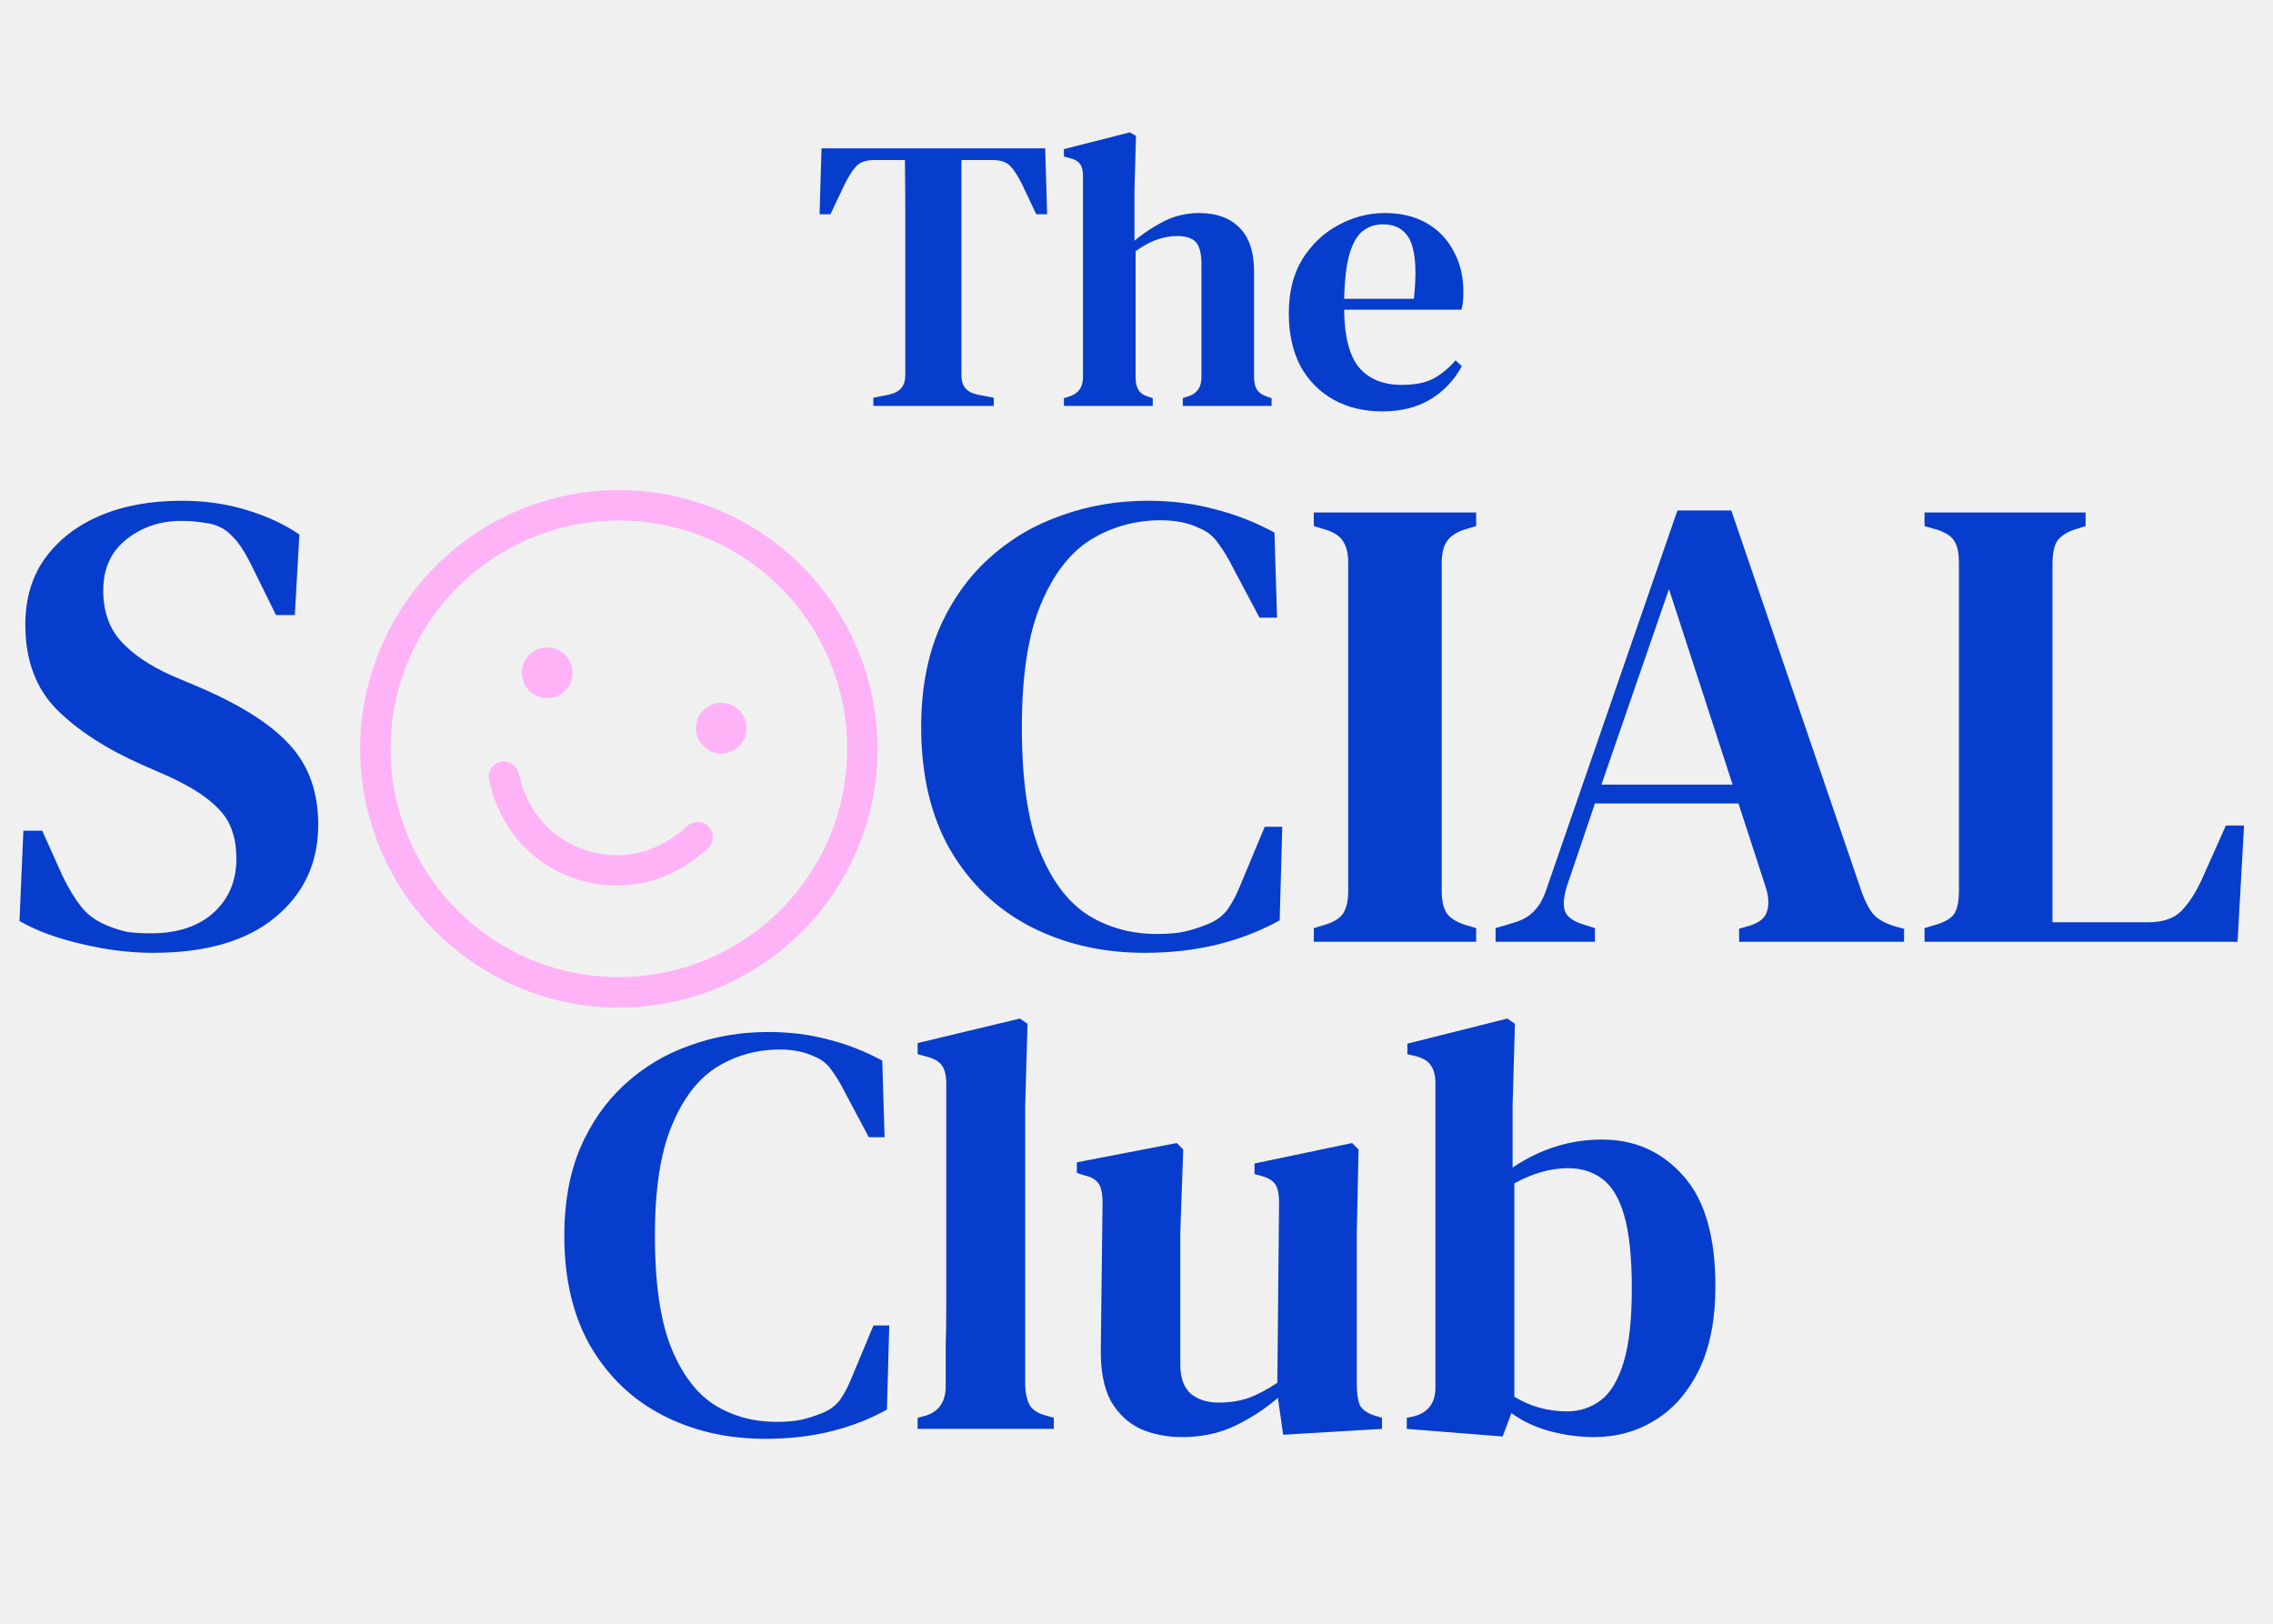
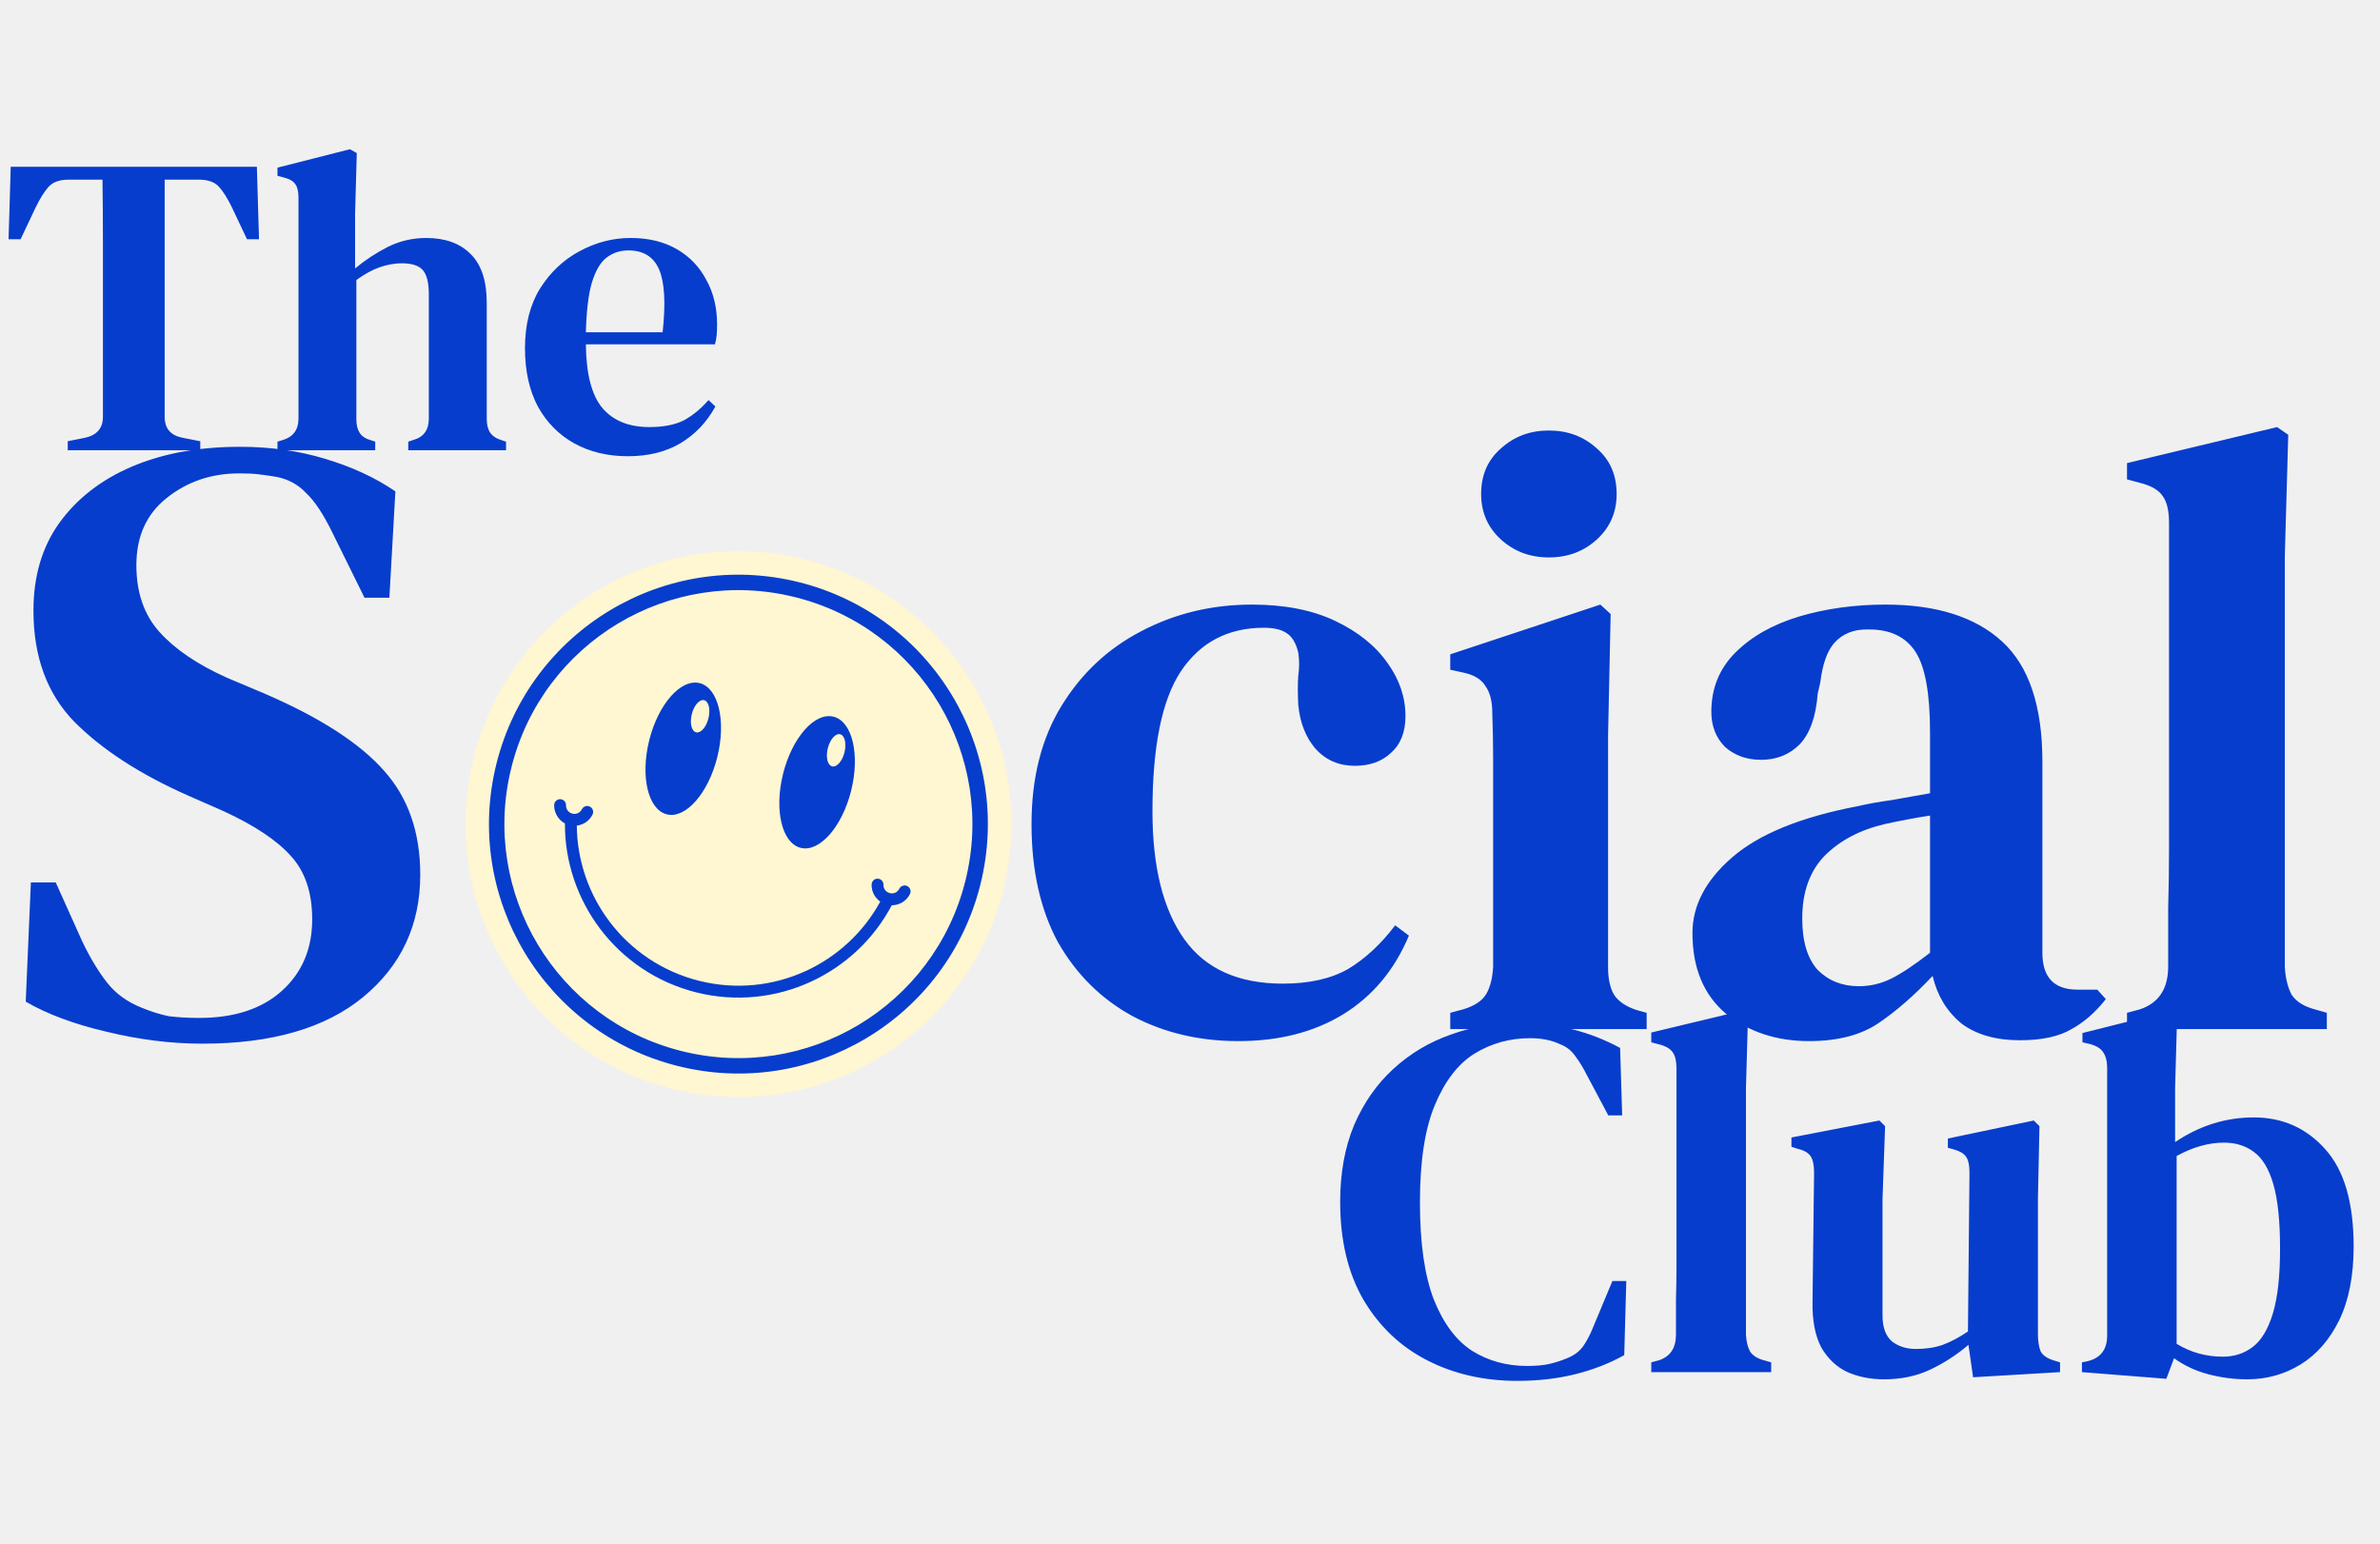
- <svg xmlns="http://www.w3.org/2000/svg" width="140" height="100" viewBox="0 0 140 100" fill="none">
-   <path d="M9.44 58.68C7.973 58.68 6.48 58.493 4.96 58.12C3.467 57.773 2.213 57.307 1.2 56.72L1.44 51.16H2.6L3.84 53.92C4.213 54.693 4.6 55.333 5 55.84C5.4 56.347 5.933 56.733 6.6 57C7.053 57.187 7.48 57.32 7.88 57.4C8.307 57.453 8.773 57.48 9.28 57.48C10.907 57.48 12.187 57.067 13.12 56.24C14.08 55.387 14.56 54.267 14.56 52.88C14.56 51.627 14.227 50.64 13.56 49.92C12.92 49.2 11.88 48.507 10.44 47.84L8.8 47.12C6.56 46.133 4.787 44.987 3.48 43.68C2.2 42.373 1.56 40.64 1.56 38.48C1.56 36.88 1.96 35.52 2.76 34.4C3.587 33.253 4.72 32.373 6.16 31.76C7.6 31.147 9.28 30.84 11.2 30.84C12.613 30.84 13.933 31.027 15.16 31.4C16.413 31.773 17.507 32.28 18.44 32.92L18.16 37.88H17L15.52 34.88C15.093 34 14.68 33.373 14.28 33C13.907 32.6 13.44 32.347 12.88 32.24C12.56 32.187 12.28 32.147 12.04 32.12C11.827 32.093 11.533 32.08 11.16 32.08C9.853 32.08 8.72 32.467 7.76 33.24C6.827 33.987 6.36 35.027 6.36 36.36C6.36 37.64 6.72 38.68 7.44 39.48C8.16 40.28 9.2 40.987 10.56 41.6L12.36 42.36C14.947 43.48 16.8 44.68 17.92 45.96C19.04 47.213 19.6 48.827 19.6 50.8C19.6 53.147 18.707 55.053 16.92 56.52C15.16 57.96 12.667 58.68 9.44 58.68ZM70.498 58.68C67.912 58.68 65.578 58.147 63.498 57.08C61.418 56.013 59.765 54.44 58.538 52.36C57.338 50.28 56.738 47.747 56.738 44.76C56.738 42.52 57.098 40.533 57.818 38.8C58.565 37.067 59.578 35.613 60.858 34.44C62.165 33.24 63.658 32.347 65.338 31.76C67.018 31.147 68.805 30.84 70.698 30.84C72.165 30.84 73.538 31.013 74.818 31.36C76.098 31.68 77.325 32.16 78.498 32.8L78.658 38.04H77.578L75.898 34.88C75.632 34.347 75.338 33.867 75.018 33.44C74.725 33.013 74.338 32.707 73.858 32.52C73.192 32.2 72.405 32.04 71.498 32.04C69.925 32.04 68.485 32.44 67.178 33.24C65.898 34.04 64.872 35.373 64.098 37.24C63.325 39.08 62.938 41.6 62.938 44.8C62.938 47.973 63.298 50.493 64.018 52.36C64.765 54.227 65.765 55.56 67.018 56.36C68.272 57.133 69.685 57.52 71.258 57.52C71.978 57.52 72.565 57.467 73.018 57.36C73.472 57.253 73.925 57.107 74.378 56.92C74.912 56.707 75.325 56.4 75.618 56C75.912 55.573 76.165 55.093 76.378 54.56L77.898 50.92H78.978L78.818 56.68C77.672 57.32 76.405 57.813 75.018 58.16C73.632 58.507 72.125 58.68 70.498 58.68ZM80.92 58V57.16L81.72 56.92C82.253 56.733 82.6 56.493 82.76 56.2C82.947 55.88 83.04 55.44 83.04 54.88V34.68C83.04 34.12 82.947 33.693 82.76 33.4C82.6 33.08 82.253 32.827 81.72 32.64L80.92 32.4V31.56H90.92V32.4L90.12 32.64C89.613 32.827 89.267 33.08 89.08 33.4C88.893 33.693 88.8 34.12 88.8 34.68V54.88C88.8 55.44 88.893 55.88 89.08 56.2C89.267 56.493 89.613 56.733 90.12 56.92L90.92 57.16V58H80.92ZM92.116 58V57.16L93.196 56.84C93.756 56.68 94.183 56.44 94.476 56.12C94.796 55.8 95.049 55.36 95.236 54.8L103.316 31.44H106.636L114.676 54.96C114.889 55.547 115.129 56 115.396 56.32C115.663 56.613 116.089 56.853 116.676 57.04L117.276 57.2V58H107.116V57.2L107.796 57C108.383 56.813 108.729 56.52 108.836 56.12C108.969 55.72 108.943 55.227 108.756 54.64L107.076 49.48H98.236L96.516 54.56C96.329 55.147 96.276 55.627 96.356 56C96.436 56.373 96.769 56.667 97.356 56.88L98.236 57.16V58H92.116ZM98.636 48.32H106.716L102.796 36.28L98.636 48.32ZM118.537 58V57.16L119.337 56.92C119.897 56.733 120.257 56.493 120.417 56.2C120.577 55.88 120.657 55.44 120.657 54.88V34.64C120.657 34.107 120.577 33.693 120.417 33.4C120.257 33.08 119.911 32.827 119.377 32.64L118.537 32.4V31.56H128.457V32.4L127.697 32.64C127.191 32.827 126.844 33.08 126.657 33.4C126.497 33.72 126.417 34.16 126.417 34.72V56.8H132.297C133.204 56.8 133.884 56.573 134.337 56.12C134.791 55.667 135.217 55.013 135.617 54.16L137.097 50.84H138.217L137.817 58H118.537Z" fill="#063DCC" />
-   <path d="M53.792 25V24.496L54.752 24.304C55.424 24.16 55.76 23.768 55.76 23.128V16.576C55.76 15.456 55.76 14.336 55.76 13.216C55.76 12.096 55.752 10.976 55.736 9.856H53.84C53.328 9.856 52.952 9.992 52.712 10.264C52.472 10.536 52.232 10.92 51.992 11.416L51.152 13.192H50.48L50.6 9.136H64.376L64.496 13.192H63.824L62.984 11.416C62.744 10.92 62.504 10.536 62.264 10.264C62.024 9.992 61.648 9.856 61.136 9.856H59.216V23.128C59.216 23.784 59.552 24.176 60.224 24.304L61.208 24.496V25H53.792ZM65.529 25V24.52L65.841 24.424C66.417 24.248 66.705 23.848 66.705 23.224V10.864C66.705 10.528 66.649 10.28 66.537 10.12C66.425 9.944 66.209 9.816 65.889 9.736L65.529 9.64V9.184L69.585 8.152L69.969 8.368L69.873 11.752V14.824C70.433 14.36 71.041 13.96 71.697 13.624C72.369 13.288 73.089 13.12 73.857 13.12C74.913 13.12 75.737 13.416 76.329 14.008C76.937 14.6 77.241 15.512 77.241 16.744V23.248C77.241 23.568 77.305 23.824 77.433 24.016C77.561 24.208 77.785 24.352 78.105 24.448L78.321 24.52V25H72.849V24.52L73.137 24.424C73.713 24.264 74.001 23.864 74.001 23.224V16.288C74.001 15.632 73.889 15.176 73.665 14.92C73.441 14.664 73.049 14.536 72.489 14.536C72.105 14.536 71.697 14.608 71.265 14.752C70.849 14.896 70.409 15.136 69.945 15.472V23.272C69.945 23.592 70.009 23.848 70.137 24.04C70.265 24.232 70.481 24.368 70.785 24.448L71.001 24.52V25H65.529ZM85.285 13.12C86.293 13.12 87.157 13.328 87.877 13.744C88.597 14.16 89.149 14.736 89.533 15.472C89.933 16.192 90.133 17.024 90.133 17.968C90.133 18.176 90.125 18.376 90.109 18.568C90.093 18.744 90.061 18.912 90.013 19.072H82.789C82.805 20.72 83.109 21.904 83.701 22.624C84.309 23.344 85.189 23.704 86.341 23.704C87.141 23.704 87.789 23.576 88.285 23.32C88.781 23.048 89.237 22.672 89.653 22.192L90.037 22.552C89.557 23.432 88.901 24.12 88.069 24.616C87.253 25.096 86.277 25.336 85.141 25.336C84.005 25.336 83.005 25.096 82.141 24.616C81.277 24.136 80.597 23.448 80.101 22.552C79.621 21.64 79.381 20.552 79.381 19.288C79.381 17.976 79.661 16.864 80.221 15.952C80.797 15.04 81.533 14.344 82.429 13.864C83.341 13.368 84.293 13.12 85.285 13.12ZM85.165 13.816C84.701 13.816 84.293 13.952 83.941 14.224C83.605 14.48 83.333 14.944 83.125 15.616C82.933 16.272 82.821 17.2 82.789 18.4H87.085C87.261 16.784 87.197 15.616 86.893 14.896C86.589 14.176 86.013 13.816 85.165 13.816Z" fill="#063DCC" />
-   <path d="M47.14 88.612C44.812 88.612 42.712 88.132 40.84 87.172C38.968 86.212 37.48 84.796 36.376 82.924C35.296 81.052 34.756 78.772 34.756 76.084C34.756 74.068 35.08 72.28 35.728 70.72C36.4 69.16 37.312 67.852 38.464 66.796C39.64 65.716 40.984 64.912 42.496 64.384C44.008 63.832 45.616 63.556 47.32 63.556C48.64 63.556 49.876 63.712 51.028 64.024C52.18 64.312 53.284 64.744 54.34 65.32L54.484 70.036H53.512L52 67.192C51.76 66.712 51.496 66.28 51.208 65.896C50.944 65.512 50.596 65.236 50.164 65.068C49.564 64.78 48.856 64.636 48.04 64.636C46.624 64.636 45.328 64.996 44.152 65.716C43 66.436 42.076 67.636 41.38 69.316C40.684 70.972 40.336 73.24 40.336 76.12C40.336 78.976 40.66 81.244 41.308 82.924C41.98 84.604 42.88 85.804 44.008 86.524C45.136 87.22 46.408 87.568 47.824 87.568C48.472 87.568 49 87.52 49.408 87.424C49.816 87.328 50.224 87.196 50.632 87.028C51.112 86.836 51.484 86.56 51.748 86.2C52.012 85.816 52.24 85.384 52.432 84.904L53.8 81.628H54.772L54.628 86.812C53.596 87.388 52.456 87.832 51.208 88.144C49.96 88.456 48.604 88.612 47.14 88.612ZM56.519 88V87.316L57.059 87.172C57.851 86.908 58.247 86.308 58.247 85.372C58.247 84.556 58.247 83.74 58.247 82.924C58.271 82.084 58.283 81.256 58.283 80.44V66.76C58.283 66.256 58.199 65.884 58.031 65.644C57.863 65.38 57.539 65.188 57.059 65.068L56.519 64.924V64.24L62.819 62.728L63.287 63.052L63.143 68.128V85.372C63.167 85.852 63.263 86.248 63.431 86.56C63.623 86.848 63.947 87.052 64.403 87.172L64.907 87.316V88H56.519ZM72.805 88.504C71.87 88.504 71.017 88.336 70.249 88C69.481 87.64 68.87 87.064 68.413 86.272C67.981 85.456 67.778 84.388 67.802 83.068L67.909 74.032C67.909 73.504 67.826 73.12 67.657 72.88C67.49 72.64 67.189 72.472 66.757 72.376L66.326 72.232V71.584L72.481 70.396L72.877 70.792L72.698 75.868V84.04C72.698 84.856 72.913 85.456 73.346 85.84C73.802 86.2 74.365 86.38 75.037 86.38C75.734 86.38 76.358 86.284 76.909 86.092C77.486 85.876 78.073 85.564 78.674 85.156L78.781 74.068C78.781 73.516 78.698 73.132 78.529 72.916C78.385 72.7 78.097 72.532 77.665 72.412L77.269 72.304V71.656L83.281 70.396L83.677 70.792L83.57 75.868V85.3C83.57 85.804 83.629 86.212 83.749 86.524C83.894 86.812 84.194 87.028 84.65 87.172L85.118 87.316V88L79.034 88.36L78.71 86.092C77.894 86.788 77.005 87.364 76.046 87.82C75.085 88.276 74.005 88.504 72.805 88.504ZM92.552 88.468L86.648 88V87.316L87.008 87.244C87.944 87.028 88.412 86.428 88.412 85.444V66.724C88.412 66.244 88.316 65.872 88.124 65.608C87.956 65.344 87.632 65.152 87.152 65.032L86.684 64.924V64.276L92.84 62.728L93.308 63.052L93.164 68.128V71.908C94.868 70.756 96.704 70.18 98.672 70.18C100.688 70.18 102.356 70.924 103.676 72.412C104.996 73.876 105.656 76.144 105.656 79.216C105.656 81.256 105.32 82.972 104.648 84.364C103.976 85.732 103.076 86.764 101.948 87.46C100.82 88.156 99.572 88.504 98.204 88.504C97.292 88.504 96.38 88.384 95.468 88.144C94.58 87.904 93.788 87.532 93.092 87.028L92.552 88.468ZM96.512 86.92C97.304 86.92 98 86.692 98.6 86.236C99.2 85.78 99.668 85 100.004 83.896C100.34 82.792 100.508 81.28 100.508 79.36C100.508 77.44 100.352 75.94 100.04 74.86C99.728 73.78 99.272 73.024 98.672 72.592C98.096 72.16 97.4 71.944 96.584 71.944C95.504 71.944 94.4 72.256 93.272 72.88V86.02C94.256 86.62 95.336 86.92 96.512 86.92Z" fill="#063DCC" />
-   <g clip-path="url(#clip0_208_69)">
-     <path d="M43.57 52.278C41.28 54.363 38.362 55.049 35.563 54.16C32.763 53.27 30.776 51.025 30.111 48C30.069 47.762 30.121 47.517 30.256 47.316C30.39 47.115 30.597 46.974 30.833 46.922C31.069 46.87 31.316 46.911 31.523 47.037C31.729 47.163 31.879 47.364 31.941 47.598C32.467 49.985 33.955 51.681 36.13 52.373C38.306 53.064 40.504 52.539 42.308 50.893C42.398 50.804 42.505 50.734 42.622 50.687C42.74 50.641 42.865 50.618 42.992 50.621C43.118 50.625 43.243 50.653 43.358 50.706C43.473 50.758 43.576 50.834 43.661 50.927C43.746 51.021 43.812 51.13 43.853 51.25C43.895 51.369 43.912 51.496 43.903 51.622C43.895 51.748 43.861 51.871 43.803 51.984C43.746 52.096 43.667 52.196 43.57 52.278ZM53.307 50.946C52.352 53.95 50.528 56.603 48.065 58.571C45.603 60.538 42.612 61.731 39.471 61.998C36.33 62.266 33.181 61.596 30.421 60.074C27.66 58.551 25.414 56.244 23.965 53.445C22.516 50.646 21.929 47.48 22.279 44.347C22.63 41.214 23.901 38.256 25.933 35.846C27.965 33.436 30.665 31.683 33.693 30.807C36.722 29.932 39.941 29.975 42.946 30.929C46.971 32.214 50.322 35.043 52.265 38.795C54.207 42.547 54.582 46.917 53.307 50.946ZM51.52 50.378C52.362 47.727 52.4 44.886 51.628 42.214C50.856 39.542 49.309 37.159 47.182 35.367C45.056 33.574 42.445 32.452 39.681 32.143C36.917 31.834 34.123 32.351 31.653 33.63C29.183 34.908 27.148 36.891 25.805 39.326C24.461 41.762 23.87 44.541 24.106 47.312C24.343 50.083 25.395 52.722 27.131 54.895C28.867 57.068 31.208 58.678 33.859 59.52C37.413 60.646 41.269 60.315 44.58 58.601C47.891 56.887 50.387 53.93 51.52 50.378ZM33.231 42.925C33.525 43.019 33.841 43.023 34.138 42.937C34.435 42.852 34.699 42.68 34.899 42.443C35.098 42.207 35.222 41.917 35.257 41.61C35.291 41.303 35.234 40.992 35.092 40.718C34.95 40.444 34.729 40.218 34.459 40.068C34.188 39.919 33.879 39.853 33.571 39.88C33.263 39.906 32.97 40.023 32.729 40.215C32.487 40.408 32.308 40.669 32.215 40.963C32.089 41.358 32.126 41.787 32.316 42.155C32.507 42.523 32.836 42.8 33.231 42.925ZM44.899 43.355C44.604 43.261 44.289 43.257 43.992 43.343C43.695 43.429 43.43 43.6 43.231 43.837C43.032 44.073 42.907 44.363 42.873 44.67C42.838 44.977 42.896 45.288 43.038 45.562C43.18 45.837 43.4 46.063 43.671 46.212C43.941 46.361 44.25 46.427 44.558 46.401C44.866 46.374 45.159 46.258 45.401 46.065C45.642 45.872 45.821 45.612 45.915 45.317C46.04 44.922 46.004 44.493 45.813 44.126C45.623 43.758 45.294 43.48 44.899 43.355Z" fill="#FFB3F7" />
-   </g>
-   <defs>
-     <clipPath id="clip0_208_69">
-       <rect width="40" height="40" fill="white" transform="translate(25.1155 21) rotate(17.6311)" />
-     </clipPath>
-   </defs>
+ <svg xmlns="http://www.w3.org/2000/svg" width="111" height="72" viewBox="0 0 111 72" fill="none">
+   <path d="M9.44 48.68C7.973 48.68 6.48 48.493 4.96 48.12C3.467 47.773 2.213 47.307 1.2 46.72L1.44 41.16H2.6L3.84 43.92C4.213 44.693 4.6 45.333 5 45.84C5.4 46.347 5.933 46.733 6.6 47C7.053 47.187 7.48 47.32 7.88 47.4C8.307 47.453 8.773 47.48 9.28 47.48C10.907 47.48 12.187 47.067 13.12 46.24C14.08 45.387 14.56 44.267 14.56 42.88C14.56 41.627 14.227 40.64 13.56 39.92C12.92 39.2 11.88 38.507 10.44 37.84L8.8 37.12C6.56 36.133 4.787 34.987 3.48 33.68C2.2 32.373 1.56 30.64 1.56 28.48C1.56 26.88 1.96 25.52 2.76 24.4C3.587 23.253 4.72 22.373 6.16 21.76C7.6 21.147 9.28 20.84 11.2 20.84C12.613 20.84 13.933 21.027 15.16 21.4C16.413 21.773 17.507 22.28 18.44 22.92L18.16 27.88H17L15.52 24.88C15.093 24 14.68 23.373 14.28 23C13.907 22.6 13.44 22.347 12.88 22.24C12.56 22.187 12.28 22.147 12.04 22.12C11.827 22.093 11.533 22.08 11.16 22.08C9.853 22.08 8.72 22.467 7.76 23.24C6.827 23.987 6.36 25.027 6.36 26.36C6.36 27.64 6.72 28.68 7.44 29.48C8.16 30.28 9.2 30.987 10.56 31.6L12.36 32.36C14.947 33.48 16.8 34.68 17.92 35.96C19.04 37.213 19.6 38.827 19.6 40.8C19.6 43.147 18.707 45.053 16.92 46.52C15.16 47.96 12.667 48.68 9.44 48.68ZM57.749 48.56C55.936 48.56 54.296 48.173 52.829 47.4C51.363 46.6 50.203 45.453 49.349 43.96C48.523 42.44 48.109 40.6 48.109 38.44C48.109 36.28 48.576 34.44 49.509 32.92C50.443 31.4 51.683 30.24 53.229 29.44C54.803 28.613 56.523 28.2 58.389 28.2C59.909 28.2 61.203 28.453 62.269 28.96C63.336 29.467 64.149 30.12 64.709 30.92C65.269 31.693 65.549 32.52 65.549 33.4C65.549 34.147 65.323 34.72 64.869 35.12C64.443 35.52 63.883 35.72 63.189 35.72C62.443 35.72 61.829 35.453 61.349 34.92C60.896 34.387 60.629 33.707 60.549 32.88C60.523 32.347 60.523 31.893 60.549 31.52C60.603 31.147 60.603 30.787 60.549 30.44C60.443 29.987 60.256 29.68 59.989 29.52C59.749 29.36 59.403 29.28 58.949 29.28C57.269 29.28 55.976 29.96 55.069 31.32C54.189 32.653 53.749 34.827 53.749 37.84C53.749 40.427 54.243 42.413 55.229 43.8C56.216 45.187 57.749 45.88 59.829 45.88C61.056 45.88 62.069 45.653 62.869 45.2C63.669 44.72 64.403 44.04 65.069 43.16L65.709 43.64C65.043 45.24 64.016 46.467 62.629 47.32C61.269 48.147 59.643 48.56 57.749 48.56ZM72.238 26C71.358 26 70.611 25.72 69.998 25.16C69.385 24.6 69.078 23.893 69.078 23.04C69.078 22.16 69.385 21.453 69.998 20.92C70.611 20.36 71.358 20.08 72.238 20.08C73.118 20.08 73.865 20.36 74.478 20.92C75.091 21.453 75.398 22.16 75.398 23.04C75.398 23.893 75.091 24.6 74.478 25.16C73.865 25.72 73.118 26 72.238 26ZM67.638 48V47.24L68.238 47.08C68.771 46.92 69.131 46.68 69.318 46.36C69.504 46.04 69.611 45.613 69.638 45.08V37.72C69.638 36.893 69.638 36.133 69.638 35.44C69.638 34.72 69.624 33.987 69.598 33.24C69.598 32.707 69.491 32.293 69.278 32C69.091 31.68 68.731 31.467 68.198 31.36L67.638 31.24V30.52L74.638 28.2L75.118 28.64L74.998 34.32V45.12C74.998 45.653 75.091 46.08 75.278 46.4C75.491 46.72 75.851 46.96 76.358 47.12L76.798 47.24V48H67.638ZM84.374 48.56C82.854 48.56 81.561 48.133 80.494 47.28C79.454 46.4 78.934 45.147 78.934 43.52C78.934 42.24 79.548 41.067 80.774 40C82.028 38.907 83.988 38.107 86.654 37.6C87.108 37.493 87.628 37.4 88.214 37.32C88.828 37.213 89.428 37.107 90.014 37V34.16C90.014 32.347 89.788 31.093 89.334 30.4C88.881 29.707 88.161 29.36 87.174 29.36H87.054C86.441 29.36 85.948 29.56 85.574 29.96C85.228 30.333 85.001 30.96 84.894 31.84L84.774 32.36C84.694 33.427 84.414 34.213 83.934 34.72C83.454 35.2 82.854 35.44 82.134 35.44C81.468 35.44 80.908 35.24 80.454 34.84C80.028 34.413 79.814 33.867 79.814 33.2C79.814 32.107 80.188 31.187 80.934 30.44C81.681 29.693 82.668 29.133 83.894 28.76C85.148 28.387 86.494 28.2 87.934 28.2C90.308 28.2 92.121 28.773 93.374 29.92C94.628 31.067 95.254 32.933 95.254 35.52V44.44C95.254 45.587 95.801 46.16 96.894 46.16H97.814L98.214 46.6C97.734 47.213 97.201 47.68 96.614 48C96.028 48.347 95.228 48.52 94.214 48.52C93.068 48.52 92.148 48.253 91.454 47.72C90.788 47.16 90.348 46.427 90.134 45.52C89.281 46.427 88.441 47.16 87.614 47.72C86.788 48.28 85.708 48.56 84.374 48.56ZM86.694 46C87.228 46 87.734 45.88 88.214 45.64C88.694 45.4 89.294 45 90.014 44.44V38.04C89.321 38.147 88.614 38.28 87.894 38.44C86.748 38.707 85.814 39.2 85.094 39.92C84.401 40.64 84.054 41.613 84.054 42.84C84.054 43.907 84.294 44.707 84.774 45.24C85.281 45.747 85.921 46 86.694 46ZM99.201 48V47.24L99.801 47.08C100.681 46.787 101.121 46.12 101.121 45.08C101.121 44.173 101.121 43.267 101.121 42.36C101.148 41.427 101.161 40.507 101.161 39.6V24.4C101.161 23.84 101.068 23.427 100.881 23.16C100.695 22.867 100.335 22.653 99.801 22.52L99.201 22.36V21.6L106.201 19.92L106.721 20.28L106.561 25.92V45.08C106.588 45.613 106.695 46.053 106.881 46.4C107.095 46.72 107.455 46.947 107.961 47.08L108.521 47.24V48H99.201Z" fill="#063DCC" />
+   <path d="M3.16 21V20.58L3.96 20.42C4.52 20.3 4.8 19.973 4.8 19.44V13.98C4.8 13.047 4.8 12.113 4.8 11.18C4.8 10.247 4.793 9.313 4.78 8.38H3.2C2.773 8.38 2.46 8.493 2.26 8.72C2.06 8.947 1.86 9.267 1.66 9.68L0.96 11.16H0.4L0.5 7.78H11.98L12.08 11.16H11.52L10.82 9.68C10.62 9.267 10.42 8.947 10.22 8.72C10.02 8.493 9.707 8.38 9.28 8.38H7.68V19.44C7.68 19.987 7.96 20.313 8.52 20.42L9.34 20.58V21H3.16ZM12.941 21V20.6L13.2 20.52C13.681 20.373 13.921 20.04 13.921 19.52V9.22C13.921 8.94 13.874 8.733 13.78 8.6C13.687 8.453 13.507 8.347 13.241 8.28L12.941 8.2V7.82L16.32 6.96L16.64 7.14L16.561 9.96V12.52C17.027 12.133 17.534 11.8 18.081 11.52C18.64 11.24 19.241 11.1 19.881 11.1C20.761 11.1 21.447 11.347 21.941 11.84C22.447 12.333 22.701 13.093 22.701 14.12V19.54C22.701 19.807 22.754 20.02 22.86 20.18C22.967 20.34 23.154 20.46 23.421 20.54L23.601 20.6V21H19.041V20.6L19.28 20.52C19.761 20.387 20 20.053 20 19.52V13.74C20 13.193 19.907 12.813 19.721 12.6C19.534 12.387 19.207 12.28 18.741 12.28C18.421 12.28 18.081 12.34 17.721 12.46C17.374 12.58 17.007 12.78 16.62 13.06V19.56C16.62 19.827 16.674 20.04 16.78 20.2C16.887 20.36 17.067 20.473 17.32 20.54L17.5 20.6V21H12.941ZM29.404 11.1C30.244 11.1 30.964 11.273 31.564 11.62C32.164 11.967 32.624 12.447 32.944 13.06C33.278 13.66 33.444 14.353 33.444 15.14C33.444 15.313 33.438 15.48 33.424 15.64C33.411 15.787 33.384 15.927 33.344 16.06H27.324C27.338 17.433 27.591 18.42 28.084 19.02C28.591 19.62 29.324 19.92 30.284 19.92C30.951 19.92 31.491 19.813 31.904 19.6C32.318 19.373 32.698 19.06 33.044 18.66L33.364 18.96C32.964 19.693 32.418 20.267 31.724 20.68C31.044 21.08 30.231 21.28 29.284 21.28C28.338 21.28 27.504 21.08 26.784 20.68C26.064 20.28 25.498 19.707 25.084 18.96C24.684 18.2 24.484 17.293 24.484 16.24C24.484 15.147 24.718 14.22 25.184 13.46C25.664 12.7 26.278 12.12 27.024 11.72C27.784 11.307 28.578 11.1 29.404 11.1ZM29.304 11.68C28.918 11.68 28.578 11.793 28.284 12.02C28.004 12.233 27.778 12.62 27.604 13.18C27.444 13.727 27.351 14.5 27.324 15.5H30.904C31.051 14.153 30.998 13.18 30.744 12.58C30.491 11.98 30.011 11.68 29.304 11.68Z" fill="#063DCC" />
+   <path d="M70.76 64.408C69.208 64.408 67.808 64.088 66.56 63.448C65.312 62.808 64.32 61.864 63.584 60.616C62.864 59.368 62.504 57.848 62.504 56.056C62.504 54.712 62.72 53.52 63.152 52.48C63.6 51.44 64.208 50.568 64.976 49.864C65.76 49.144 66.656 48.608 67.664 48.256C68.672 47.888 69.744 47.704 70.88 47.704C71.76 47.704 72.584 47.808 73.352 48.016C74.12 48.208 74.856 48.496 75.56 48.88L75.656 52.024H75.008L74 50.128C73.84 49.808 73.664 49.52 73.472 49.264C73.296 49.008 73.064 48.824 72.776 48.712C72.376 48.52 71.904 48.424 71.36 48.424C70.416 48.424 69.552 48.664 68.768 49.144C68 49.624 67.384 50.424 66.92 51.544C66.456 52.648 66.224 54.16 66.224 56.08C66.224 57.984 66.44 59.496 66.872 60.616C67.32 61.736 67.92 62.536 68.672 63.016C69.424 63.48 70.272 63.712 71.216 63.712C71.648 63.712 72 63.68 72.272 63.616C72.544 63.552 72.816 63.464 73.088 63.352C73.408 63.224 73.656 63.04 73.832 62.8C74.008 62.544 74.16 62.256 74.288 61.936L75.2 59.752H75.848L75.752 63.208C75.064 63.592 74.304 63.888 73.472 64.096C72.64 64.304 71.736 64.408 70.76 64.408ZM77.013 64V63.544L77.373 63.448C77.901 63.272 78.165 62.872 78.165 62.248C78.165 61.704 78.165 61.16 78.165 60.616C78.181 60.056 78.189 59.504 78.189 58.96V49.84C78.189 49.504 78.133 49.256 78.021 49.096C77.909 48.92 77.693 48.792 77.373 48.712L77.013 48.616V48.16L81.213 47.152L81.525 47.368L81.429 50.752V62.248C81.445 62.568 81.509 62.832 81.621 63.04C81.749 63.232 81.965 63.368 82.269 63.448L82.605 63.544V64H77.013ZM87.87 64.336C87.246 64.336 86.678 64.224 86.166 64C85.654 63.76 85.246 63.376 84.942 62.848C84.654 62.304 84.518 61.592 84.534 60.712L84.606 54.688C84.606 54.336 84.55 54.08 84.438 53.92C84.326 53.76 84.126 53.648 83.838 53.584L83.55 53.488V53.056L87.654 52.264L87.918 52.528L87.798 55.912V61.36C87.798 61.904 87.942 62.304 88.23 62.56C88.534 62.8 88.91 62.92 89.358 62.92C89.822 62.92 90.238 62.856 90.606 62.728C90.99 62.584 91.382 62.376 91.782 62.104L91.854 54.712C91.854 54.344 91.798 54.088 91.686 53.944C91.59 53.8 91.398 53.688 91.11 53.608L90.846 53.536V53.104L94.854 52.264L95.118 52.528L95.046 55.912V62.2C95.046 62.536 95.086 62.808 95.166 63.016C95.262 63.208 95.462 63.352 95.766 63.448L96.078 63.544V64L92.022 64.24L91.806 62.728C91.262 63.192 90.67 63.576 90.03 63.88C89.39 64.184 88.67 64.336 87.87 64.336ZM101.035 64.312L97.099 64V63.544L97.339 63.496C97.963 63.352 98.275 62.952 98.275 62.296V49.816C98.275 49.496 98.211 49.248 98.083 49.072C97.971 48.896 97.755 48.768 97.435 48.688L97.123 48.616V48.184L101.227 47.152L101.539 47.368L101.443 50.752V53.272C102.579 52.504 103.803 52.12 105.115 52.12C106.459 52.12 107.571 52.616 108.451 53.608C109.331 54.584 109.771 56.096 109.771 58.144C109.771 59.504 109.547 60.648 109.099 61.576C108.651 62.488 108.051 63.176 107.299 63.64C106.547 64.104 105.715 64.336 104.803 64.336C104.195 64.336 103.587 64.256 102.979 64.096C102.387 63.936 101.859 63.688 101.395 63.352L101.035 64.312ZM103.675 63.28C104.203 63.28 104.667 63.128 105.067 62.824C105.467 62.52 105.779 62 106.003 61.264C106.227 60.528 106.339 59.52 106.339 58.24C106.339 56.96 106.235 55.96 106.027 55.24C105.819 54.52 105.515 54.016 105.115 53.728C104.731 53.44 104.267 53.296 103.723 53.296C103.003 53.296 102.267 53.504 101.515 53.92V62.68C102.171 63.08 102.891 63.28 103.675 63.28Z" fill="#063DCC" />
+   <path fill-rule="evenodd" clip-rule="evenodd" d="M37.531 26.092C44.349 27.8 48.493 34.714 46.786 41.531C45.078 48.35 38.164 52.493 31.347 50.785C24.527 49.078 20.384 42.166 22.093 35.347C23.8 28.529 30.712 24.384 37.531 26.092Z" fill="#FFF6D2" />
+   <path d="M37.265 27.156C40.381 27.936 42.885 29.906 44.416 32.459C45.946 35.012 46.503 38.149 45.722 41.265C44.942 44.38 42.972 46.885 40.419 48.415C37.866 49.946 34.729 50.502 31.613 49.722C28.498 48.942 25.993 46.972 24.463 44.419C22.932 41.866 22.376 38.729 23.156 35.613C23.936 32.497 25.906 29.993 28.459 28.462C31.012 26.932 34.15 26.376 37.265 27.156ZM43.799 32.83C42.363 30.434 40.013 28.587 37.09 27.855C34.167 27.123 31.224 27.644 28.828 29.08C26.434 30.517 24.585 32.865 23.853 35.788C23.121 38.711 23.645 41.655 25.079 44.05C26.515 46.444 28.865 48.293 31.788 49.025C34.711 49.757 37.655 49.234 40.05 47.8C42.444 46.363 44.291 44.013 45.023 41.09C45.755 38.167 45.233 35.225 43.799 32.83Z" fill="#063DCC" />
+   <path fill-rule="evenodd" clip-rule="evenodd" d="M32.632 31.864C33.508 32.084 33.875 33.632 33.452 35.321C33.029 37.01 31.975 38.202 31.099 37.983C30.223 37.763 29.857 36.215 30.28 34.526C30.703 32.837 31.756 31.645 32.632 31.864Z" fill="#063DCC" />
+   <path fill-rule="evenodd" clip-rule="evenodd" d="M38.875 33.428C39.751 33.647 40.118 35.196 39.695 36.885C39.272 38.574 38.218 39.766 37.342 39.546C36.466 39.327 36.099 37.779 36.522 36.09C36.945 34.401 37.999 33.208 38.875 33.428Z" fill="#063DCC" />
+   <path d="M41.591 42.224C40.748 43.819 39.405 45.059 37.816 45.791C36.201 46.533 34.331 46.753 32.473 46.288C30.616 45.822 29.07 44.747 27.995 43.331C26.939 41.936 26.339 40.21 26.347 38.406C26.226 38.342 26.12 38.25 26.038 38.142C25.911 37.973 25.84 37.763 25.846 37.544C25.852 37.391 25.98 37.271 26.132 37.277C26.285 37.282 26.405 37.41 26.399 37.563C26.396 37.653 26.425 37.739 26.479 37.809C26.531 37.876 26.605 37.928 26.695 37.95C26.785 37.973 26.875 37.962 26.953 37.928C27.03 37.891 27.097 37.828 27.137 37.748C27.206 37.611 27.372 37.554 27.509 37.621C27.646 37.688 27.703 37.855 27.634 37.991C27.538 38.188 27.376 38.342 27.184 38.429C27.094 38.47 27 38.497 26.901 38.509C26.915 40.153 27.471 41.724 28.436 42.998C29.435 44.315 30.877 45.315 32.608 45.749C34.34 46.183 36.081 45.979 37.585 45.289C39.035 44.62 40.267 43.498 41.054 42.054C40.972 41.997 40.901 41.928 40.843 41.85C40.714 41.682 40.644 41.471 40.652 41.252C40.656 41.099 40.784 40.979 40.936 40.984C41.089 40.99 41.209 41.118 41.203 41.27C41.201 41.361 41.23 41.447 41.283 41.517C41.335 41.584 41.409 41.635 41.499 41.658C41.59 41.681 41.679 41.67 41.757 41.636C41.835 41.599 41.901 41.536 41.941 41.455C42.01 41.319 42.176 41.262 42.313 41.329C42.451 41.396 42.507 41.563 42.438 41.699C42.342 41.896 42.18 42.05 41.988 42.137C41.865 42.193 41.729 42.224 41.591 42.224Z" fill="#063DCC" />
+   <path fill-rule="evenodd" clip-rule="evenodd" d="M32.84 32.659C33.055 32.713 33.145 33.092 33.041 33.506C32.938 33.919 32.679 34.211 32.465 34.157C32.25 34.103 32.16 33.724 32.264 33.312C32.367 32.897 32.625 32.605 32.84 32.659Z" fill="#FFF6D2" />
+   <path fill-rule="evenodd" clip-rule="evenodd" d="M39.184 34.248C39.399 34.301 39.489 34.681 39.385 35.095C39.282 35.507 39.023 35.8 38.809 35.746C38.594 35.692 38.504 35.313 38.608 34.9C38.711 34.486 38.969 34.194 39.184 34.248Z" fill="#FFF6D2" />
</svg>
